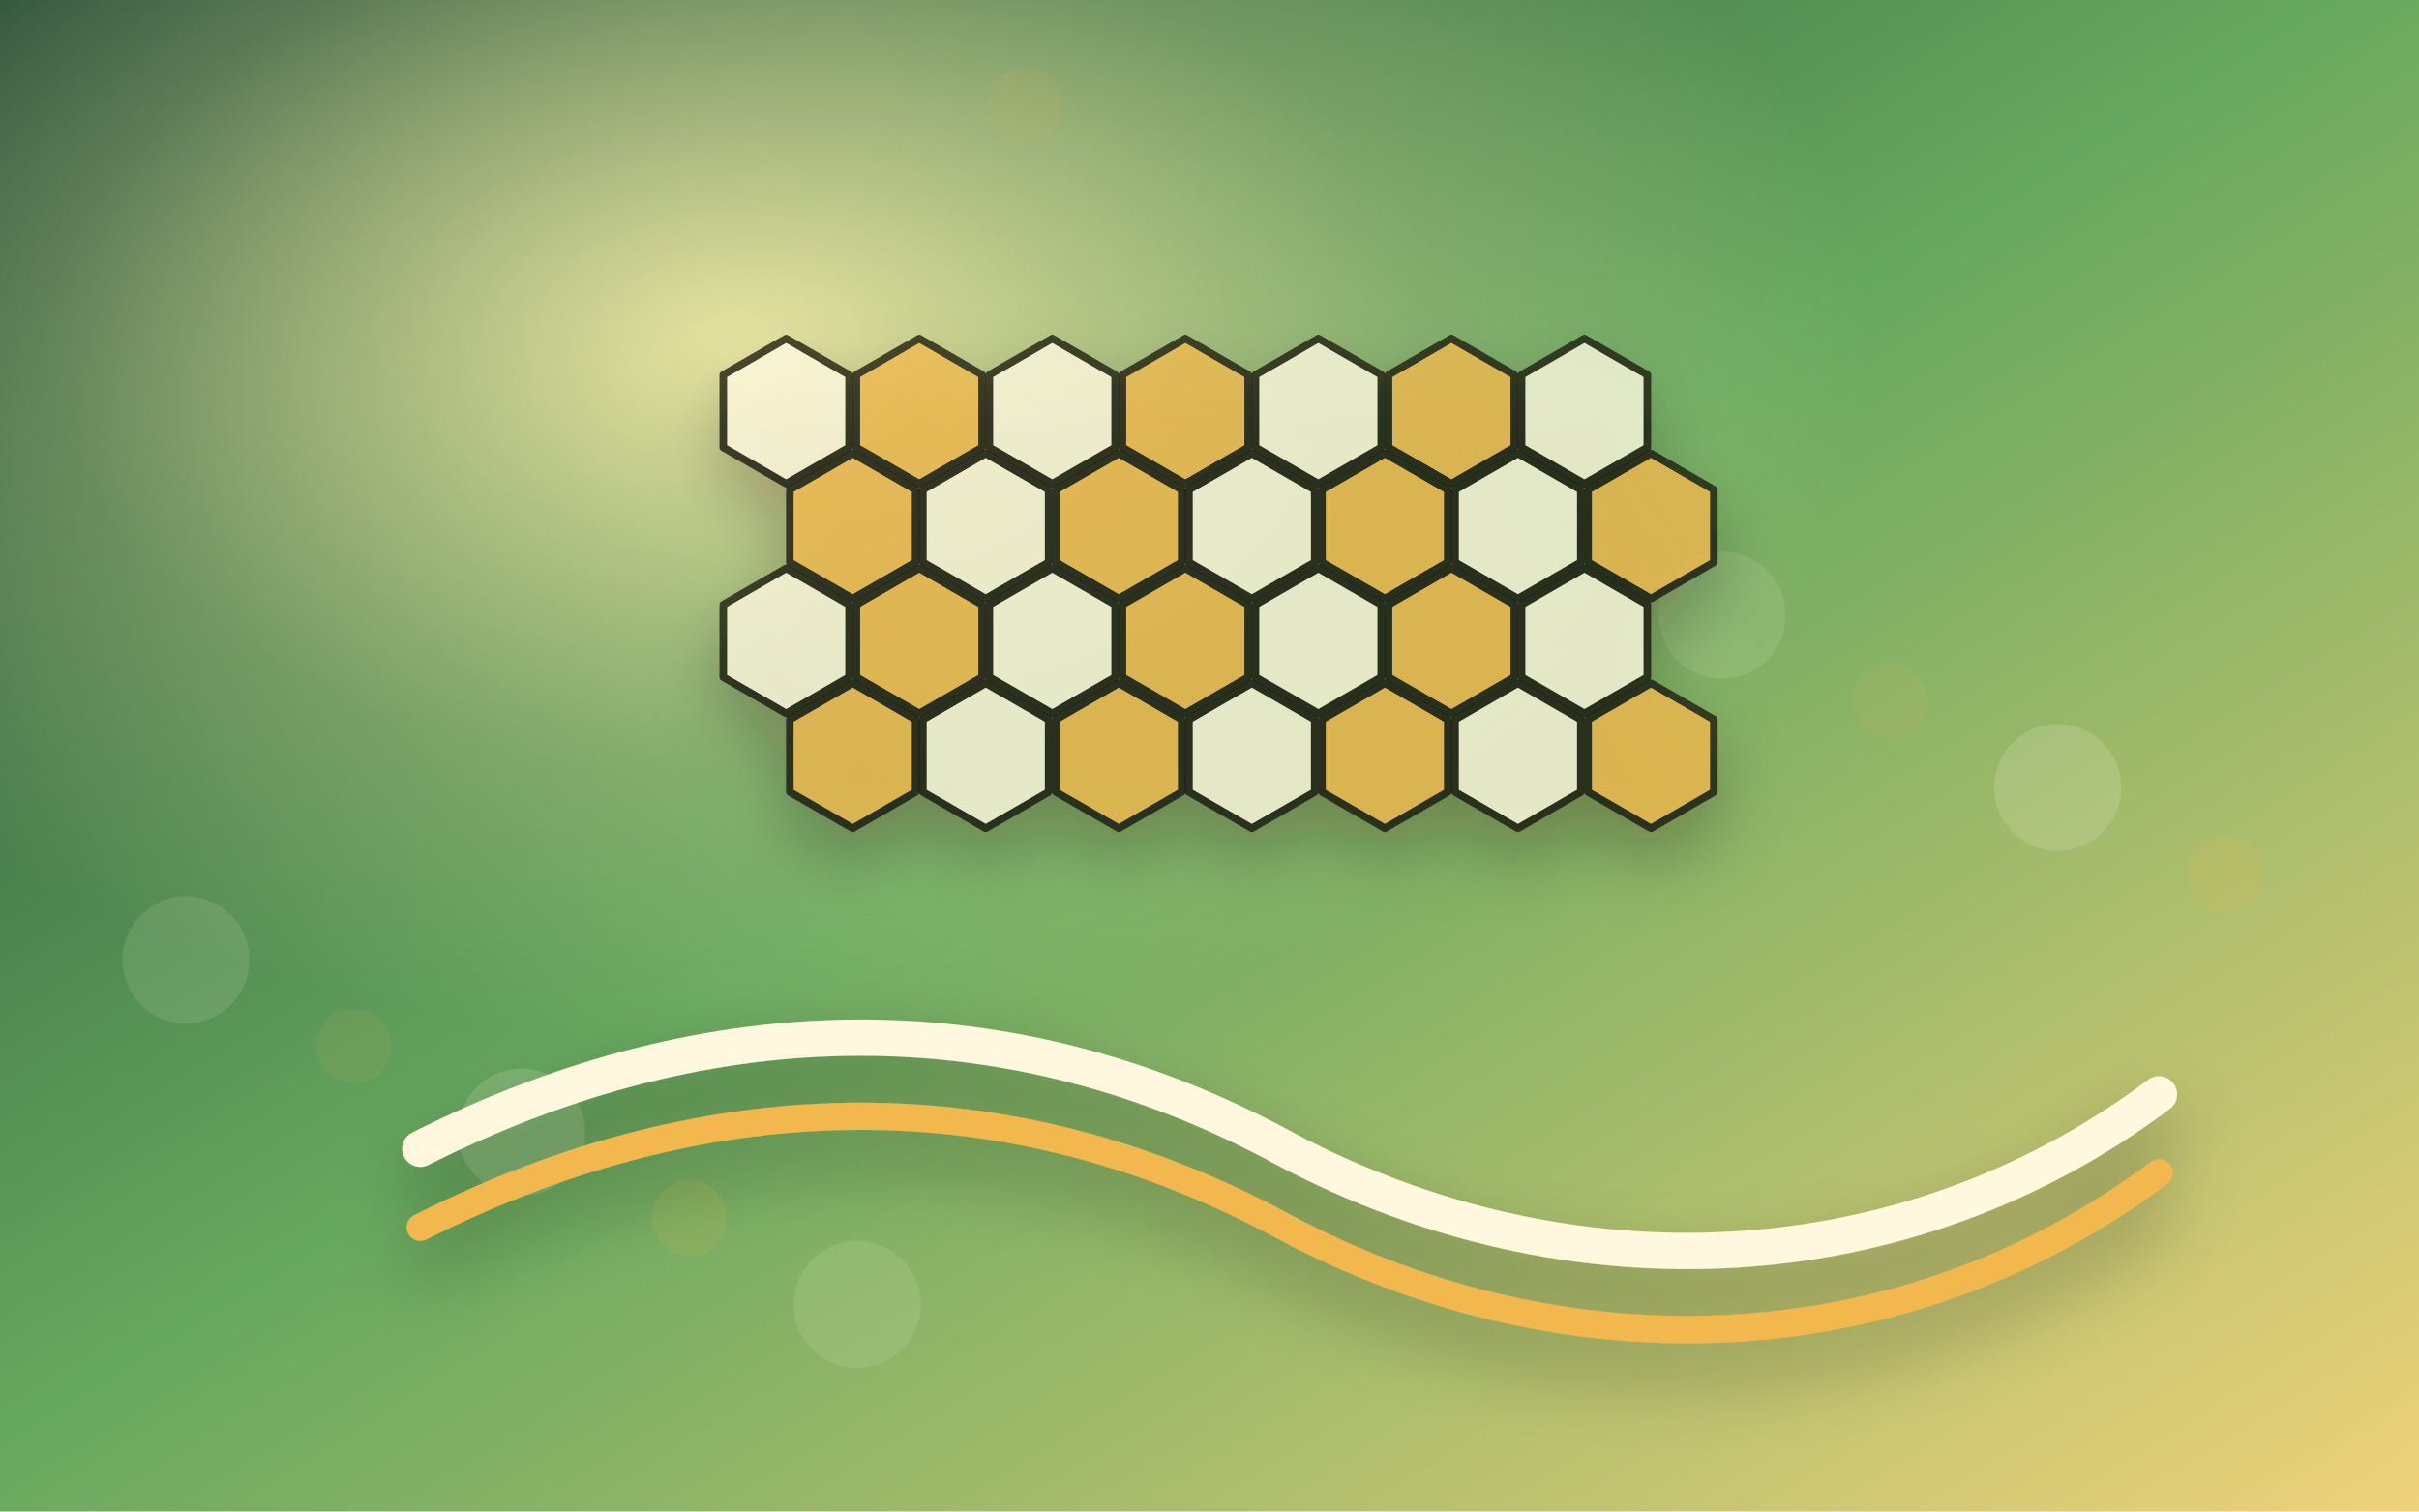
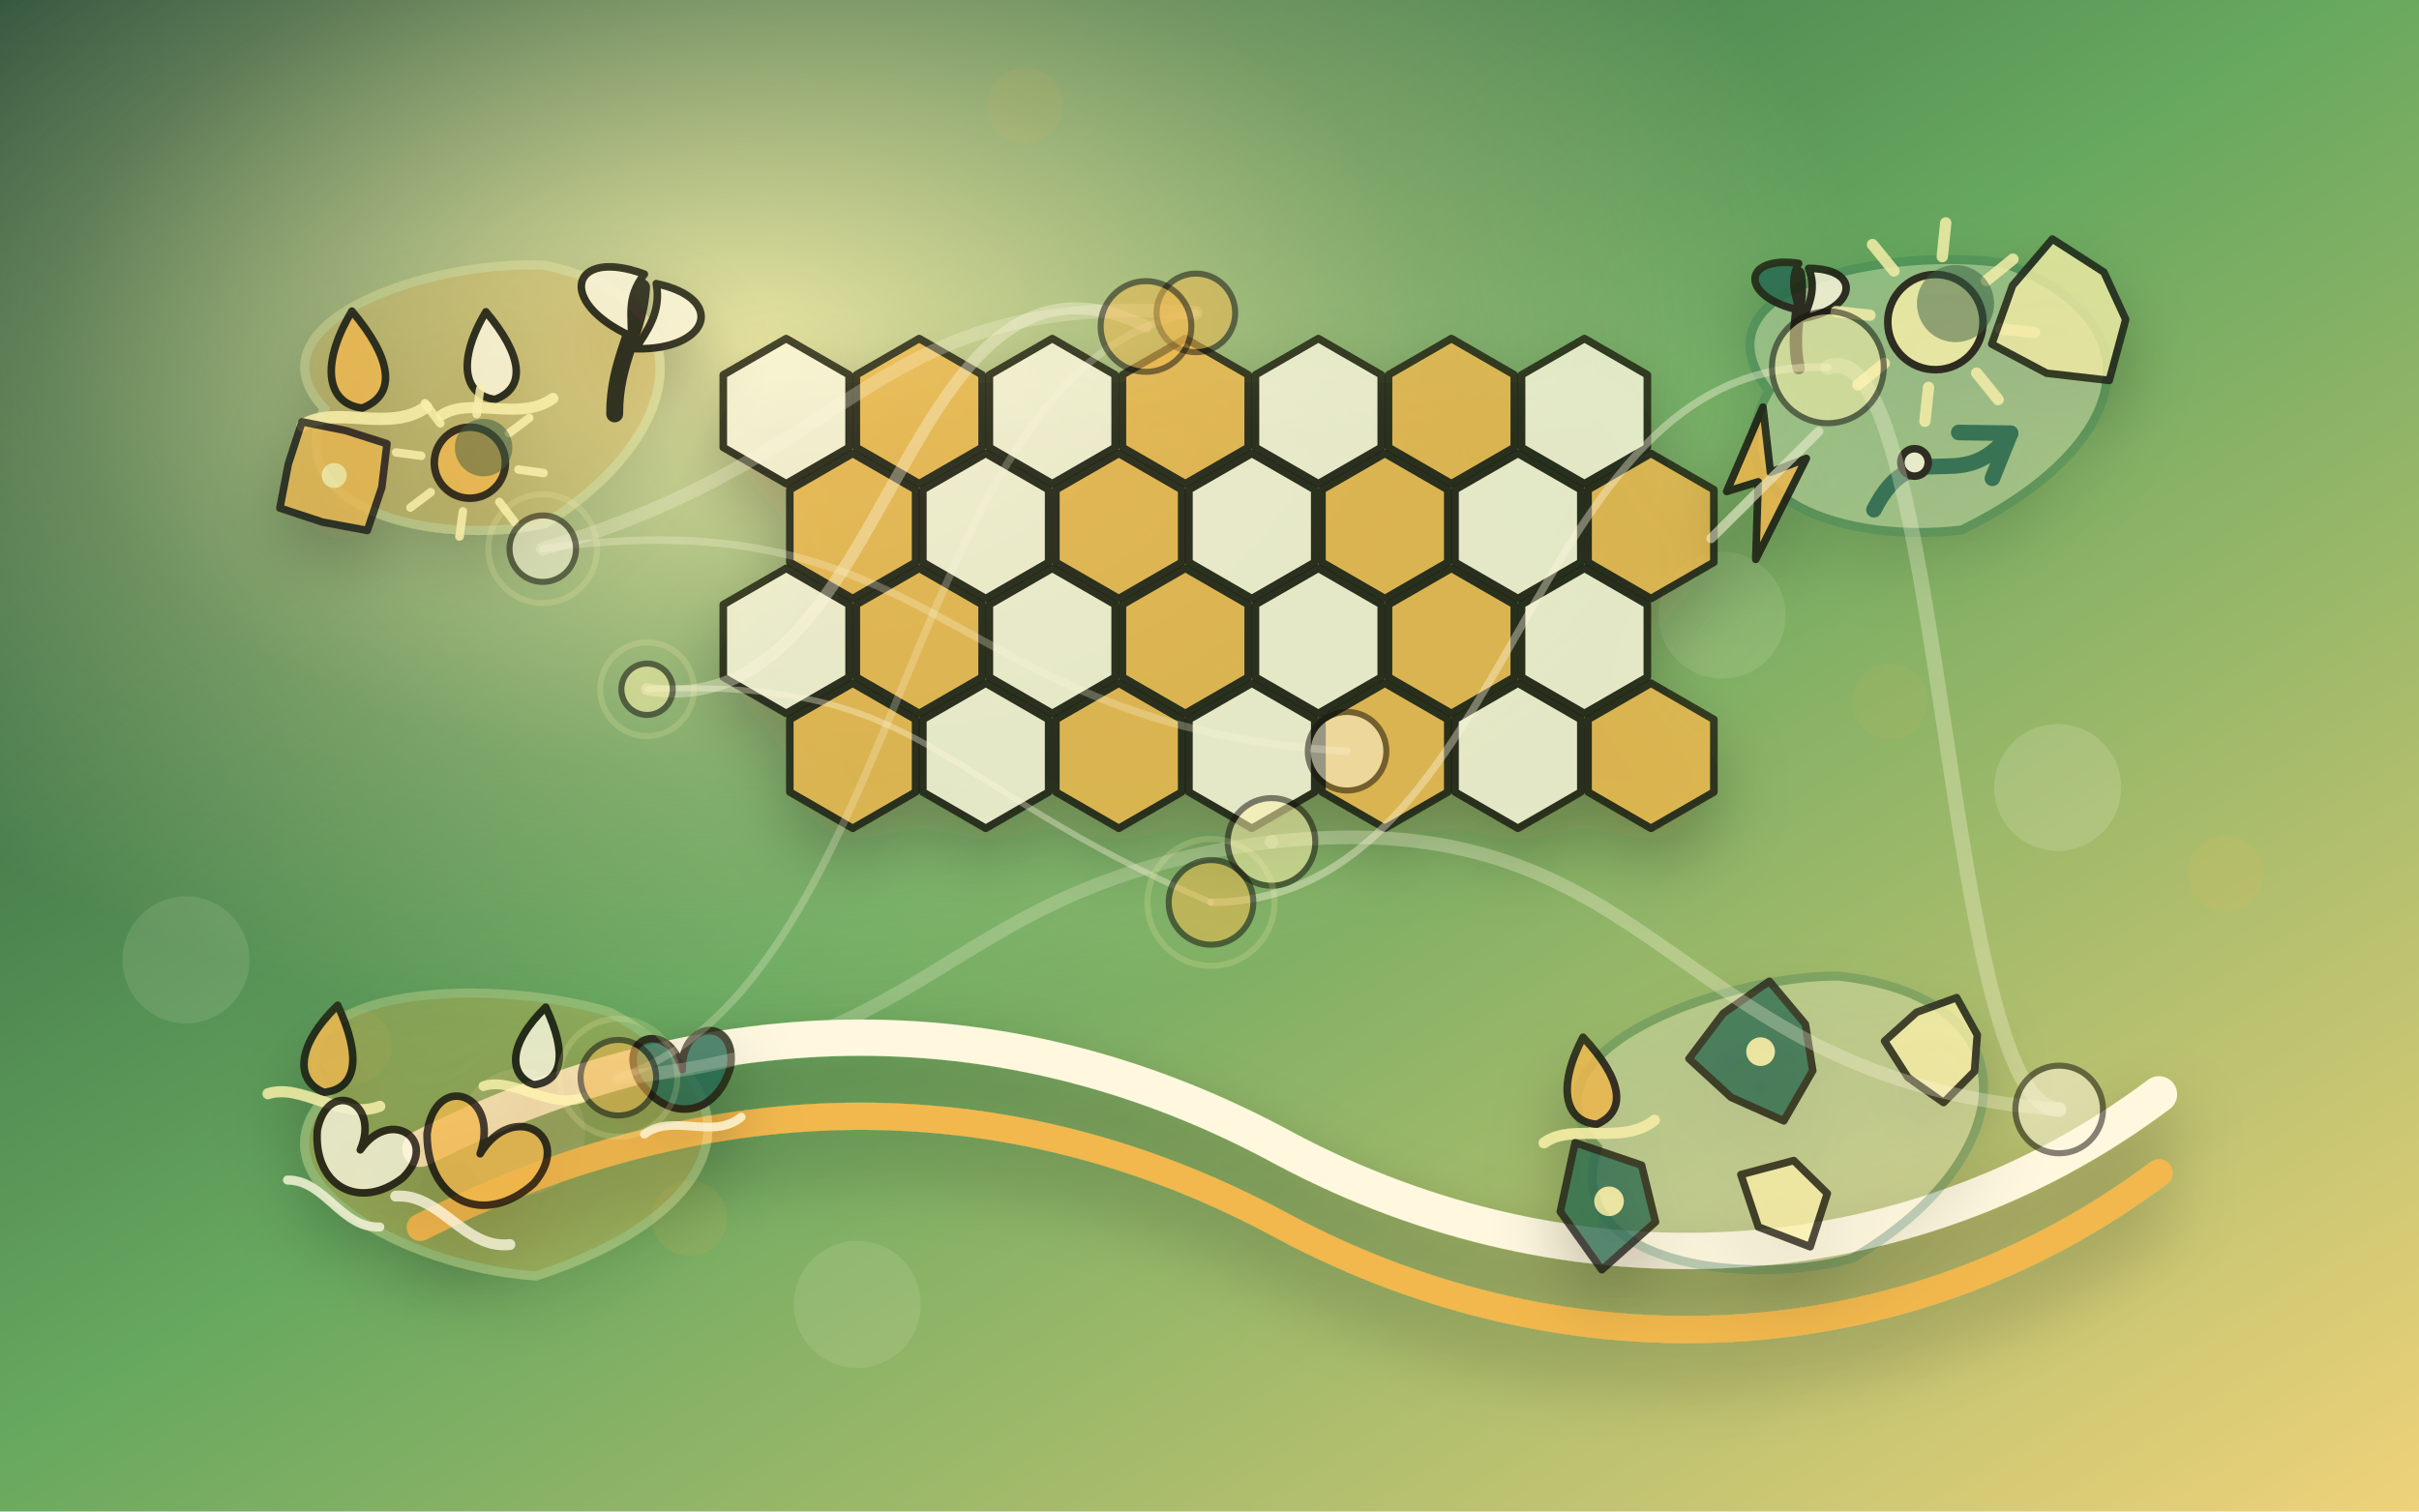
<svg xmlns="http://www.w3.org/2000/svg" width="1600" height="1000" viewBox="0 0 1600 1000" role="img" aria-labelledby="title desc">
  <defs>
    <linearGradient id="posterBg" x1="0" y1="0" x2="1" y2="1">
      <stop offset="0%" stop-color="#1f4634" />
      <stop offset="48%" stop-color="#67a85f" />
      <stop offset="100%" stop-color="#efd27a" />
    </linearGradient>
    <radialGradient id="warmGlow" cx="31%" cy="23%" r="46%">
      <stop offset="0%" stop-color="#fff3ad" stop-opacity=".88" />
      <stop offset="62%" stop-color="#fff3ad" stop-opacity=".24" />
      <stop offset="100%" stop-color="#fff3ad" stop-opacity="0" />
    </radialGradient>
    <filter id="posterShadow" x="-20%" y="-20%" width="140%" height="150%">
      <feDropShadow dx="0" dy="22" stdDeviation="22" flood-color="#140d08" flood-opacity=".32" />
    </filter>
    <filter id="hardInk" x="-20%" y="-20%" width="140%" height="150%">
      <feDropShadow dx="6" dy="8" stdDeviation="0" flood-color="#12100c" flood-opacity=".34" />
    </filter>
    <style>
      .ink { stroke: #16120d; stroke-width: 8; stroke-linecap: round; stroke-linejoin: round; }
      .thin { stroke: #16120d; stroke-width: 5; stroke-linecap: round; stroke-linejoin: round; }
    </style>
  </defs>
  <rect width="1600" height="1000" fill="url(#posterBg)" />
  <rect width="1600" height="1000" fill="url(#warmGlow)" />
  <circle cx="678" cy="70" r="25" fill="#f2b84d" opacity="0.08" />
  <circle cx="567" cy="863" r="42" fill="#fff8df" opacity="0.11" />
  <circle cx="456" cy="806" r="25" fill="#f2b84d" opacity="0.13" />
  <circle cx="345" cy="749" r="42" fill="#fff8df" opacity="0.16" />
  <circle cx="234" cy="692" r="25" fill="#f2b84d" opacity="0.08" />
  <circle cx="123" cy="635" r="42" fill="#fff8df" opacity="0.11" />
  <circle cx="1472" cy="578" r="25" fill="#f2b84d" opacity="0.13" />
  <circle cx="1361" cy="521" r="42" fill="#fff8df" opacity="0.16" />
  <circle cx="1250" cy="464" r="25" fill="#f2b84d" opacity="0.08" />
  <circle cx="1139" cy="407" r="42" fill="#fff8df" opacity="0.11" />
  <g filter="url(#posterShadow)">
    <g id="poster-growth-honeycomb">
      <polygon points="561.6,296.0 520.0,320.0 478.4,296.0 478.4,248.0 520.0,224.0 561.6,248.0" fill="#fff8df" opacity=".78" class="thin" />
      <polygon points="649.6,296.0 608.0,320.0 566.4,296.0 566.4,248.0 608.0,224.0 649.6,248.0" fill="#f2b84d" opacity=".78" class="thin" />
      <polygon points="737.6,296.0 696.0,320.0 654.4,296.0 654.4,248.0 696.0,224.0 737.6,248.0" fill="#fff8df" opacity=".78" class="thin" />
      <polygon points="825.6,296.0 784.0,320.0 742.4,296.0 742.4,248.0 784.0,224.0 825.6,248.0" fill="#f2b84d" opacity=".78" class="thin" />
      <polygon points="913.6,296.0 872.0,320.0 830.4,296.0 830.4,248.0 872.0,224.0 913.6,248.0" fill="#fff8df" opacity=".78" class="thin" />
      <polygon points="1001.6,296.0 960.0,320.0 918.4,296.0 918.4,248.0 960.0,224.0 1001.6,248.0" fill="#f2b84d" opacity=".78" class="thin" />
      <polygon points="1089.6,296.0 1048.0,320.0 1006.4,296.0 1006.4,248.0 1048.0,224.0 1089.6,248.0" fill="#fff8df" opacity=".78" class="thin" />
      <polygon points="605.6,372.0 564.0,396.0 522.4,372.0 522.4,324.0 564.0,300.0 605.6,324.0" fill="#f2b84d" opacity=".78" class="thin" />
      <polygon points="693.6,372.0 652.0,396.0 610.4,372.0 610.4,324.0 652.0,300.0 693.6,324.0" fill="#fff8df" opacity=".78" class="thin" />
      <polygon points="781.6,372.0 740.0,396.0 698.4,372.0 698.4,324.0 740.0,300.0 781.6,324.0" fill="#f2b84d" opacity=".78" class="thin" />
      <polygon points="869.6,372.0 828.0,396.0 786.4,372.0 786.4,324.0 828.0,300.0 869.6,324.0" fill="#fff8df" opacity=".78" class="thin" />
      <polygon points="957.6,372.0 916.0,396.0 874.4,372.0 874.4,324.0 916.0,300.0 957.6,324.0" fill="#f2b84d" opacity=".78" class="thin" />
      <polygon points="1045.6,372.0 1004.0,396.0 962.4,372.0 962.4,324.0 1004.0,300.0 1045.6,324.0" fill="#fff8df" opacity=".78" class="thin" />
      <polygon points="1133.6,372.0 1092.0,396.0 1050.4,372.0 1050.4,324.0 1092.0,300.0 1133.6,324.0" fill="#f2b84d" opacity=".78" class="thin" />
      <polygon points="561.6,448.0 520.0,472.0 478.4,448.0 478.4,400.0 520.0,376.0 561.6,400.0" fill="#fff8df" opacity=".78" class="thin" />
      <polygon points="649.6,448.0 608.0,472.0 566.4,448.0 566.4,400.0 608.0,376.0 649.6,400.0" fill="#f2b84d" opacity=".78" class="thin" />
      <polygon points="737.6,448.0 696.0,472.0 654.4,448.0 654.4,400.0 696.0,376.0 737.6,400.0" fill="#fff8df" opacity=".78" class="thin" />
      <polygon points="825.6,448.0 784.0,472.0 742.4,448.0 742.4,400.0 784.0,376.0 825.6,400.0" fill="#f2b84d" opacity=".78" class="thin" />
      <polygon points="913.6,448.0 872.0,472.0 830.4,448.0 830.4,400.0 872.0,376.0 913.6,400.0" fill="#fff8df" opacity=".78" class="thin" />
      <polygon points="1001.6,448.0 960.0,472.0 918.4,448.0 918.4,400.0 960.0,376.0 1001.6,400.0" fill="#f2b84d" opacity=".78" class="thin" />
      <polygon points="1089.6,448.0 1048.0,472.0 1006.4,448.0 1006.4,400.0 1048.0,376.0 1089.6,400.0" fill="#fff8df" opacity=".78" class="thin" />
      <polygon points="605.6,524.0 564.0,548.0 522.4,524.0 522.4,476.0 564.0,452.0 605.6,476.0" fill="#f2b84d" opacity=".78" class="thin" />
      <polygon points="693.6,524.0 652.0,548.0 610.4,524.0 610.4,476.0 652.0,452.0 693.6,476.0" fill="#fff8df" opacity=".78" class="thin" />
      <polygon points="781.6,524.0 740.0,548.0 698.4,524.0 698.4,476.0 740.0,452.0 781.6,476.0" fill="#f2b84d" opacity=".78" class="thin" />
      <polygon points="869.6,524.0 828.0,548.0 786.4,524.0 786.4,476.0 828.0,452.0 869.6,476.0" fill="#fff8df" opacity=".78" class="thin" />
      <polygon points="957.6,524.0 916.0,548.0 874.4,524.0 874.4,476.0 916.0,452.0 957.6,476.0" fill="#f2b84d" opacity=".78" class="thin" />
      <polygon points="1045.6,524.0 1004.0,548.0 962.4,524.0 962.4,476.0 1004.0,452.0 1045.6,476.0" fill="#fff8df" opacity=".78" class="thin" />
      <polygon points="1133.6,524.0 1092.0,548.0 1050.4,524.0 1050.4,476.0 1092.0,452.0 1133.6,476.0" fill="#f2b84d" opacity=".78" class="thin" />
      <path d="M278 760 C472 662 670 662 850 760 C1038 860 1260 850 1428 724" fill="none" stroke="#fff8df" stroke-width="24" stroke-linecap="round" />
      <path d="M278 812 C472 714 670 714 850 812 C1038 912 1260 902 1428 776" fill="none" stroke="#f2b84d" stroke-width="18" stroke-linecap="round" />
    </g>
  </g>
+   <g id="semantic-layer-icons" filter="url(#posterShadow)">
+     <g transform="rotate(-6.0 322.0 259.0)" opacity=".92">
+       <path d="M214.0 259.0 C167.0 197.0 293.0 168.0 369.0 180.0 C477.0 215.0 448.0 303.0 351.0 350.0 C275.0 358.0 177.0 321.0 214.0 259.0Z" fill="#f2b84d" opacity=".28" stroke="#fff3ad" stroke-width="6" />
+       <g opacity=".86">
+         <path d="M238.8 196.8 C212.8 231.5 217.1 256.3 238.8 261.3 C262.4 255.1 262.4 231.5 238.8 196.8Z" fill="#f2b84d" class="thin" />
+         <path d="M198.5 268.7 C221.4 256.9 254.9 279.9 281.0 265.0" fill="none" stroke="#fff3ad" stroke-width="8.1" stroke-linecap="round" />
+       </g>
+       <g opacity=".86">
+         <path d="M326.9 206.5 C303.4 237.9 307.3 260.3 326.9 264.8 C348.2 259.2 348.2 237.9 326.9 206.5Z" fill="#fff8df" class="thin" />
+         <path d="M290.5 271.5 C311.2 260.8 341.5 281.6 365.0 268.1" fill="none" stroke="#fff3ad" stroke-width="7.3" stroke-linecap="round" />
+       </g>
+       <g transform="rotate(18 418.0 241.2)" opacity=".86">
+         <path d="M418.0 284.7 C410.5 250.2 422.5 227.7 418.0 199.2" fill="none" stroke="#16120d" stroke-width="11.2" stroke-linecap="round" />
+         <path d="M418.0 232.2 C364.0 220.2 367.0 182.7 418.0 190.2 C409.0 208.2 416.5 220.2 418.0 232.2Z" fill="#fff8df" class="thin" />
+         <path d="M422.5 239.7 C470.5 230.7 475.0 194.7 427.0 194.7 C434.5 212.7 427.0 227.7 422.5 239.7Z" fill="#fff8df" class="thin" />
+       </g>
+       <g opacity=".78">
+         <polygon points="246.3,314.8 233.8,342.2 204.9,333.6 177.8,321.4 186.4,293.0 198.3,266.2 226.3,274.9 252.7,286.5" fill="#f2b84d" class="thin" />
+         <circle cx="215.8" cy="303.7" r="8.3" fill="#fff3ad" />
+       </g>
+       <g opacity=".84">
+         <path d="M337.4 312.5 L353.7 316.6" stroke="#fff3ad" stroke-width="5.6" stroke-linecap="round" />
+         <path d="M322.6 332.5 L331.3 346.9" stroke="#fff3ad" stroke-width="5.6" stroke-linecap="round" />
+         <path d="M298.0 336.2 L294.0 352.5" stroke="#fff3ad" stroke-width="5.6" stroke-linecap="round" />
+         <path d="M278.1 321.4 L263.7 330.1" stroke="#fff3ad" stroke-width="5.6" stroke-linecap="round" />
+         <path d="M274.4 296.8 L258.1 292.8" stroke="#fff3ad" stroke-width="5.6" stroke-linecap="round" />
+         <path d="M289.2 276.8 L280.5 262.4" stroke="#fff3ad" stroke-width="5.6" stroke-linecap="round" />
+         <path d="M313.8 273.2 L317.8 256.9" stroke="#fff3ad" stroke-width="5.6" stroke-linecap="round" />
+         <path d="M333.7 288.0 L348.1 279.3" stroke="#fff3ad" stroke-width="5.6" stroke-linecap="round" />
+         <circle cx="305.9" cy="304.7" r="23.5" fill="#f2b84d" class="thin" />
+         <circle cx="316.0" cy="295.7" r="19.0" fill="#1f4634" opacity=".5" />
+       </g>
+     </g>
+     <g transform="rotate(-1.0 1274.0 257.0)" opacity=".92">
+       <path d="M1170.0 257.0 C1117.0 185.0 1252.0 163.0 1327.0 175.0 C1431.0 216.0 1409.0 298.0 1296.0 351.0 C1221.0 359.0 1127.0 329.0 1170.0 257.0Z" fill="#fff8df" opacity=".28" stroke="#23664f" stroke-width="6" />
+       <g transform="rotate(1 1190.5 210.2)" opacity=".86">
+         <path d="M1190.5 242.1 C1185.0 216.8 1193.8 200.3 1190.5 179.4" fill="none" stroke="#16120d" stroke-width="8.2" stroke-linecap="round" />
+         <path d="M1190.5 203.6 C1150.9 194.8 1153.1 167.3 1190.5 172.8 C1183.9 186.0 1189.4 194.8 1190.5 203.6Z" fill="#23664f" class="thin" />
+         <path d="M1193.8 209.1 C1229.0 202.5 1232.3 176.1 1197.1 176.1 C1202.6 189.3 1197.1 200.3 1193.8 209.1Z" fill="#fff8df" class="thin" />
+       </g>
+       <g opacity=".84">
+         <path d="M1324.0 218.5 L1346.4 221.2" stroke="#fff3ad" stroke-width="7.5" stroke-linecap="round" />
+         <path d="M1307.6 247.4 L1321.5 265.2" stroke="#fff3ad" stroke-width="7.5" stroke-linecap="round" />
+         <path d="M1275.6 256.3 L1272.8 278.7" stroke="#fff3ad" stroke-width="7.5" stroke-linecap="round" />
+         <path d="M1246.6 239.9 L1228.9 253.8" stroke="#fff3ad" stroke-width="7.5" stroke-linecap="round" />
+         <path d="M1237.7 207.9 L1215.4 205.1" stroke="#fff3ad" stroke-width="7.5" stroke-linecap="round" />
+         <path d="M1254.1 178.9 L1240.2 161.2" stroke="#fff3ad" stroke-width="7.5" stroke-linecap="round" />
+         <path d="M1286.2 170.0 L1288.9 147.7" stroke="#fff3ad" stroke-width="7.5" stroke-linecap="round" />
+         <path d="M1315.1 186.4 L1332.9 172.5" stroke="#fff3ad" stroke-width="7.5" stroke-linecap="round" />
+         <circle cx="1280.9" cy="213.2" r="31.5" fill="#fff3ad" class="thin" />
+         <circle cx="1294.4" cy="201.2" r="25.5" fill="#1f4634" opacity=".5" />
+       </g>
+       <g opacity=".78">
+         <polygon points="1406.8,213.7 1395.2,253.8 1353.9,248.3 1317.9,228.4 1332.3,190.0 1359.2,159.6 1392.9,182.1" fill="#fff3ad" class="thin" />
+         <circle cx="1366.2" cy="210.2" r="9.5" fill="#fff3ad" />
+       </g>
+       <g transform="rotate(-10 1166.5 317.1)" opacity=".88">
+         <path d="M1174.5 268.1 L1140.3 318.3 L1162.0 316.0 L1150.6 366.1 L1196.2 306.9 L1171.1 311.4Z" fill="#f2b84d" class="thin" />
+         <path d="M1124.3 346.8 L1207.6 290.9" stroke="#fff8df" stroke-width="6.3" stroke-linecap="round" opacity=".62" />
+       </g>
+       <g opacity=".86">
+         <path d="M1238.1 336.6 C1266.6 283.0 1294.0 332.1 1329.3 287.6" fill="none" stroke="#23664f" stroke-width="10.3" stroke-linecap="round" />
+         <path d="M1329.3 287.6 L1295.1 286.5 M1329.3 287.6 L1316.8 317.2" fill="none" stroke="#23664f" stroke-width="10.3" stroke-linecap="round" />
+         <circle cx="1265.5" cy="305.8" r="9.1" fill="#fff8df" class="thin" />
+       </g>
+     </g>
+     <g transform="rotate(9.0 336.0 744.0)" opacity=".92">
+       <path d="M215.0 744.0 C160.0 682.0 302.0 648.0 391.0 660.0 C512.0 703.0 478.0 785.0 370.0 840.0 C281.0 848.0 170.0 806.0 215.0 744.0Z" fill="#f2b84d" opacity=".28" stroke="#fff3ad" stroke-width="6" />
+       <g opacity=".86">
+         <path d="M212.4 683.7 C188.8 715.1 192.8 737.5 212.4 742.0 C233.6 736.4 233.6 715.1 212.4 683.7Z" fill="#f2b84d" class="thin" />
+         <path d="M176.0 748.7 C196.7 738.0 226.9 758.8 250.4 745.3" fill="none" stroke="#fff3ad" stroke-width="7.3" stroke-linecap="round" />
+       </g>
+       <g opacity=".86">
+         <path d="M348.5 663.4 C327.5 691.4 331.0 711.4 348.5 715.4 C367.5 710.4 367.5 691.4 348.5 663.4Z" fill="#fff8df" class="thin" />
+         <path d="M316.0 721.4 C334.5 711.9 361.5 730.4 382.5 718.4" fill="none" stroke="#fff3ad" stroke-width="6.5" stroke-linecap="round" />
+       </g>
+       <g transform="rotate(-17 447.6 697.4)" opacity=".84">
+         <path d="M416.8 691.7 C406.6 659.8 443.0 656.4 446.5 689.5 C449.9 656.4 487.5 659.8 478.4 691.7 C464.7 723.7 431.6 723.7 416.8 691.7Z" fill="#23664f" class="thin" />
+         <path d="M415.7 728.2 C436.2 716.8 460.1 738.5 480.7 725.9" fill="none" stroke="#fff8df" stroke-width="5.7" stroke-linecap="round" />
+       </g>
+       <g transform="rotate(20 240.4 784.1)" opacity=".84">
+         <path d="M208.0 778.1 C197.2 744.5 235.6 740.9 239.2 775.7 C242.8 740.9 282.4 744.5 272.8 778.1 C258.4 811.7 223.6 811.7 208.0 778.1Z" fill="#fff8df" class="thin" />
+         <path d="M206.8 816.5 C228.4 804.5 253.6 827.3 275.2 814.1" fill="none" stroke="#fff8df" stroke-width="6.0" stroke-linecap="round" />
+       </g>
+       <g transform="rotate(16 319.5 776.1)" opacity=".84">
+         <path d="M280.6 768.9 C267.6 728.6 313.7 724.2 318.0 766.0 C322.4 724.2 369.9 728.6 358.4 768.9 C341.1 809.2 299.3 809.2 280.6 768.9Z" fill="#f2b84d" class="thin" />
+         <path d="M279.2 815.0 C305.1 800.6 335.3 827.9 361.2 812.1" fill="none" stroke="#fff8df" stroke-width="7.2" stroke-linecap="round" />
+       </g>
+     </g>
+     <g transform="rotate(-9.0 1183.0 739.0)" opacity=".92">
+       <path d="M1055.0 739.0 C1008.0 667.0 1156.0 640.0 1230.0 652.0 C1358.0 687.0 1331.0 791.0 1210.0 838.0 C1136.0 846.0 1018.0 811.0 1055.0 739.0Z" fill="#fff8df" opacity=".28" stroke="#23664f" stroke-width="6" />
+       <g opacity=".86">
+         <path d="M1057.0 665.6 C1033.5 697.0 1037.4 719.4 1057.0 723.9 C1078.3 718.3 1078.3 697.0 1057.0 665.6Z" fill="#f2b84d" class="thin" />
+         <path d="M1020.6 730.6 C1041.3 720.0 1071.6 740.7 1095.1 727.2" fill="none" stroke="#fff3ad" stroke-width="7.3" stroke-linecap="round" />
+       </g>
+       <g opacity=".78">
+         <polygon points="1203.6,711.2 1179.5,741.0 1147.5,720.2 1124.0,690.6 1151.1,664.5 1184.5,648.3 1203.6,680.1" fill="#23664f" class="thin" />
+         <circle cx="1171.5" cy="693.4" r="9.5" fill="#fff3ad" />
+       </g>
+       <g opacity=".78">
+         <polygon points="1309.2,728.4 1285.8,745.6 1265.1,725.5 1253.6,699.3 1277.5,683.8 1305.2,678.4 1314.8,704.9" fill="#fff3ad" class="thin" />
+         <circle cx="1288.0" cy="709.4" r="6.4" fill="#fff3ad" />
+       </g>
+       <g opacity=".78">
+         <polygon points="1085.2,793.8 1045.2,819.5 1024.1,777.2 1040.9,733.7 1082.0,755.3" fill="#23664f" class="thin" />
+         <circle cx="1057.0" cy="775.5" r="9.8" fill="#fff3ad" />
+       </g>
+       <g opacity=".78">
+         <polygon points="1200.4,793.0 1183.7,826.0 1151.9,807.7 1145.9,771.7 1181.9,768.0" fill="#fff3ad" class="thin" />
+         <circle cx="1173.5" cy="792.5" r="6.7" fill="#fff3ad" />
+       </g>
+     </g>
+   </g>
+   <g id="root-constellation">
+     <path d="M891.0 497.0 C625.0 481.0 625.0 326.0 359.0 363.0" fill="none" stroke="#fff8df" stroke-width="5" stroke-linecap="round" opacity="0.27" />
+     <path d="M359.0 363.0 C575.0 300.0 575.0 191.0 791.0 207.0" fill="none" stroke="#fff8df" stroke-width="9" stroke-linecap="round" opacity="0.27" />
+     <path d="M791.0 207.0 C600.0 235.0 600.0 650.0 409.0 713.0" fill="none" stroke="#fff8df" stroke-width="5" stroke-linecap="round" opacity="0.25" />
+     <path d="M409.0 713.0 C625.0 694.0 625.0 585.0 841.0 557.0" fill="none" stroke="#fff8df" stroke-width="9" stroke-linecap="round" opacity="0.23" />
+     <path d="M841.0 557.0 C1101.5 528.0 1101.5 715.0 1362.0 734.0" fill="none" stroke="#fff8df" stroke-width="9" stroke-linecap="round" opacity="0.30" />
+     <path d="M1362.0 734.0 C1285.5 733.0 1285.5 214.0 1209.0 243.0" fill="none" stroke="#fff8df" stroke-width="10" stroke-linecap="round" opacity="0.30" />
+     <path d="M1209.0 243.0 C1005.0 235.0 1005.0 596.0 801.0 597.0" fill="none" stroke="#fff8df" stroke-width="5" stroke-linecap="round" opacity="0.39" />
+     <path d="M801.0 597.0 C614.5 517.0 614.5 448.0 428.0 456.0" fill="none" stroke="#fff8df" stroke-width="4" stroke-linecap="round" opacity="0.36" />
+     <path d="M428.0 456.0 C593.0 483.0 593.0 136.0 758.0 216.0" fill="none" stroke="#fff8df" stroke-width="8" stroke-linecap="round" opacity="0.37" />
+     <circle cx="891.0" cy="497.0" r="26" fill="#fff8df" opacity=".52" stroke="#16120d" stroke-width="4" />
+     <circle cx="359.0" cy="363.0" r="22" fill="#fff8df" opacity=".52" stroke="#16120d" stroke-width="4" />
+     <circle cx="359.0" cy="363.0" r="36" fill="none" stroke="#fff3ad" stroke-width="4" opacity=".18" />
+     <circle cx="791.0" cy="207.0" r="26" fill="#f2b84d" opacity=".52" stroke="#16120d" stroke-width="4" />
+     <circle cx="409.0" cy="713.0" r="25" fill="#f2b84d" opacity=".52" stroke="#16120d" stroke-width="4" />
+     <circle cx="409.0" cy="713.0" r="39" fill="none" stroke="#fff3ad" stroke-width="4" opacity=".18" />
+     <circle cx="841.0" cy="557.0" r="29" fill="#fff3ad" opacity=".52" stroke="#16120d" stroke-width="4" />
+     <circle cx="1362.0" cy="734.0" r="29" fill="#fff8df" opacity=".52" stroke="#16120d" stroke-width="4" />
+     <circle cx="1209.0" cy="243.0" r="37" fill="#fff3ad" opacity=".52" stroke="#16120d" stroke-width="4" />
+     <circle cx="801.0" cy="597.0" r="28" fill="#f2b84d" opacity=".52" stroke="#16120d" stroke-width="4" />
+     <circle cx="801.0" cy="597.0" r="42" fill="none" stroke="#fff3ad" stroke-width="4" opacity=".18" />
+     <circle cx="428.0" cy="456.0" r="17" fill="#fff3ad" opacity=".52" stroke="#16120d" stroke-width="4" />
+     <circle cx="428.0" cy="456.0" r="31" fill="none" stroke="#fff3ad" stroke-width="4" opacity=".18" />
+     <circle cx="758.0" cy="216.0" r="30" fill="#f2b84d" opacity=".52" stroke="#16120d" stroke-width="4" />
+   </g>
</svg>
